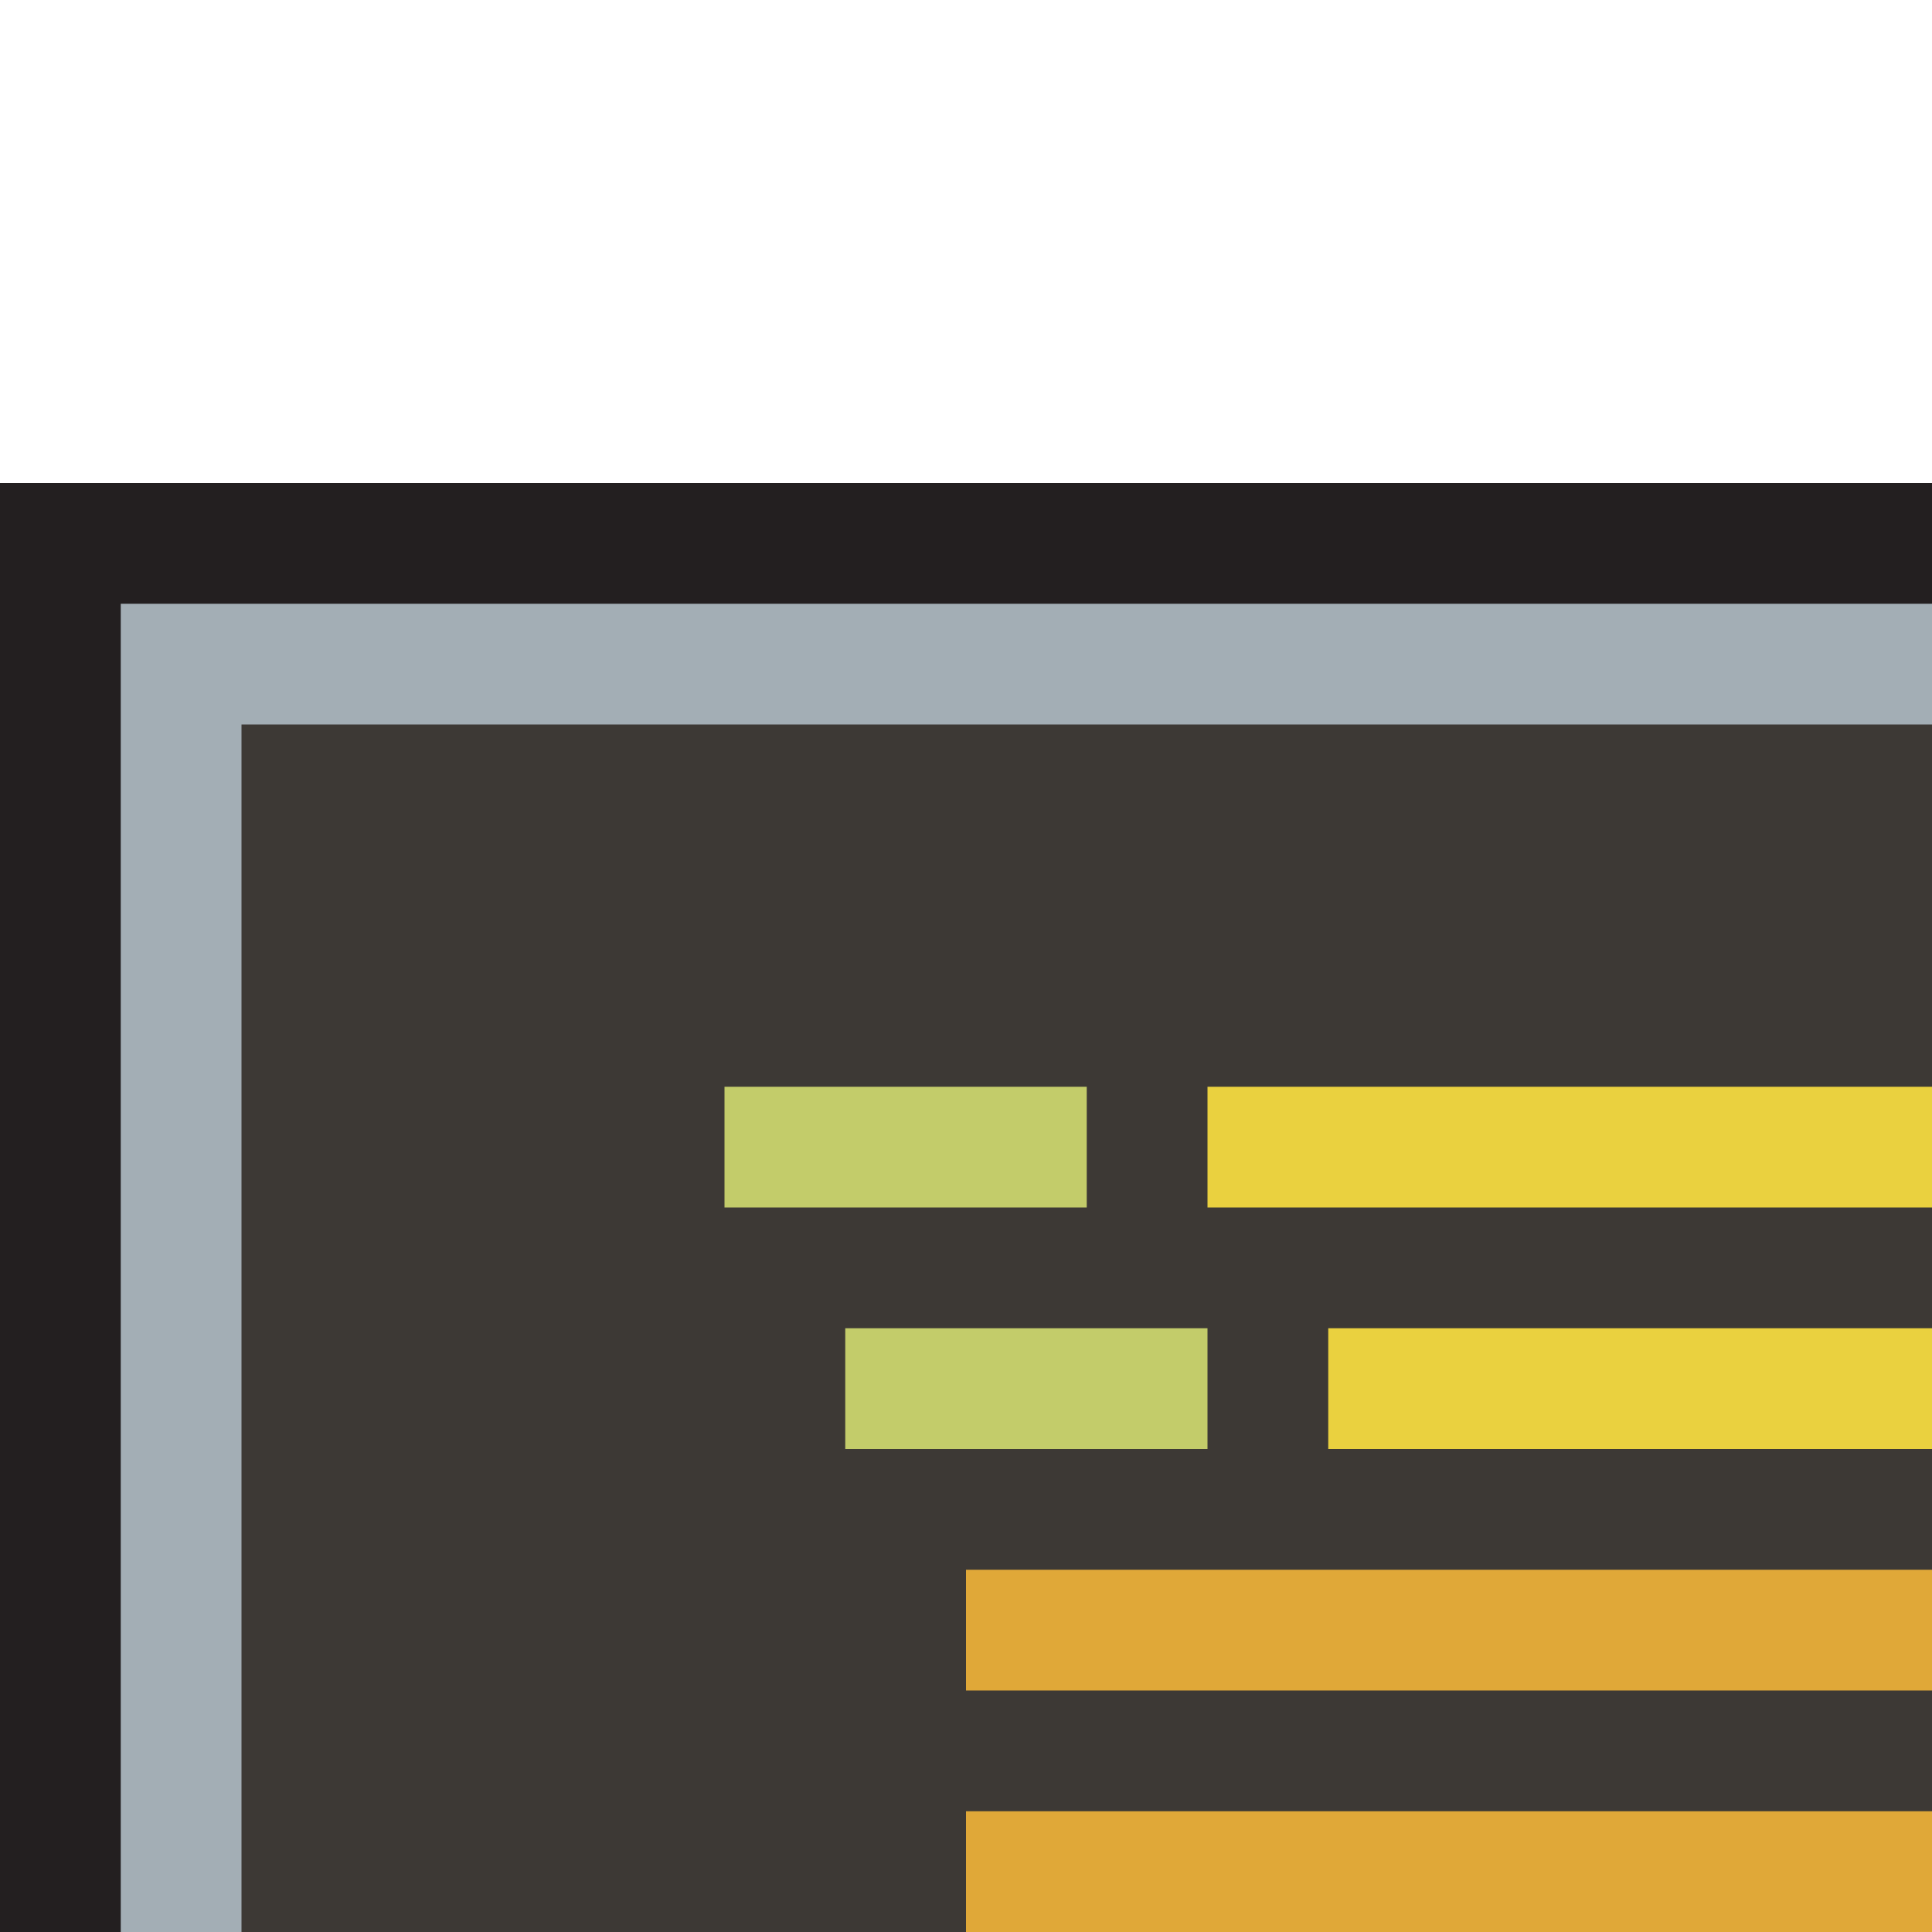
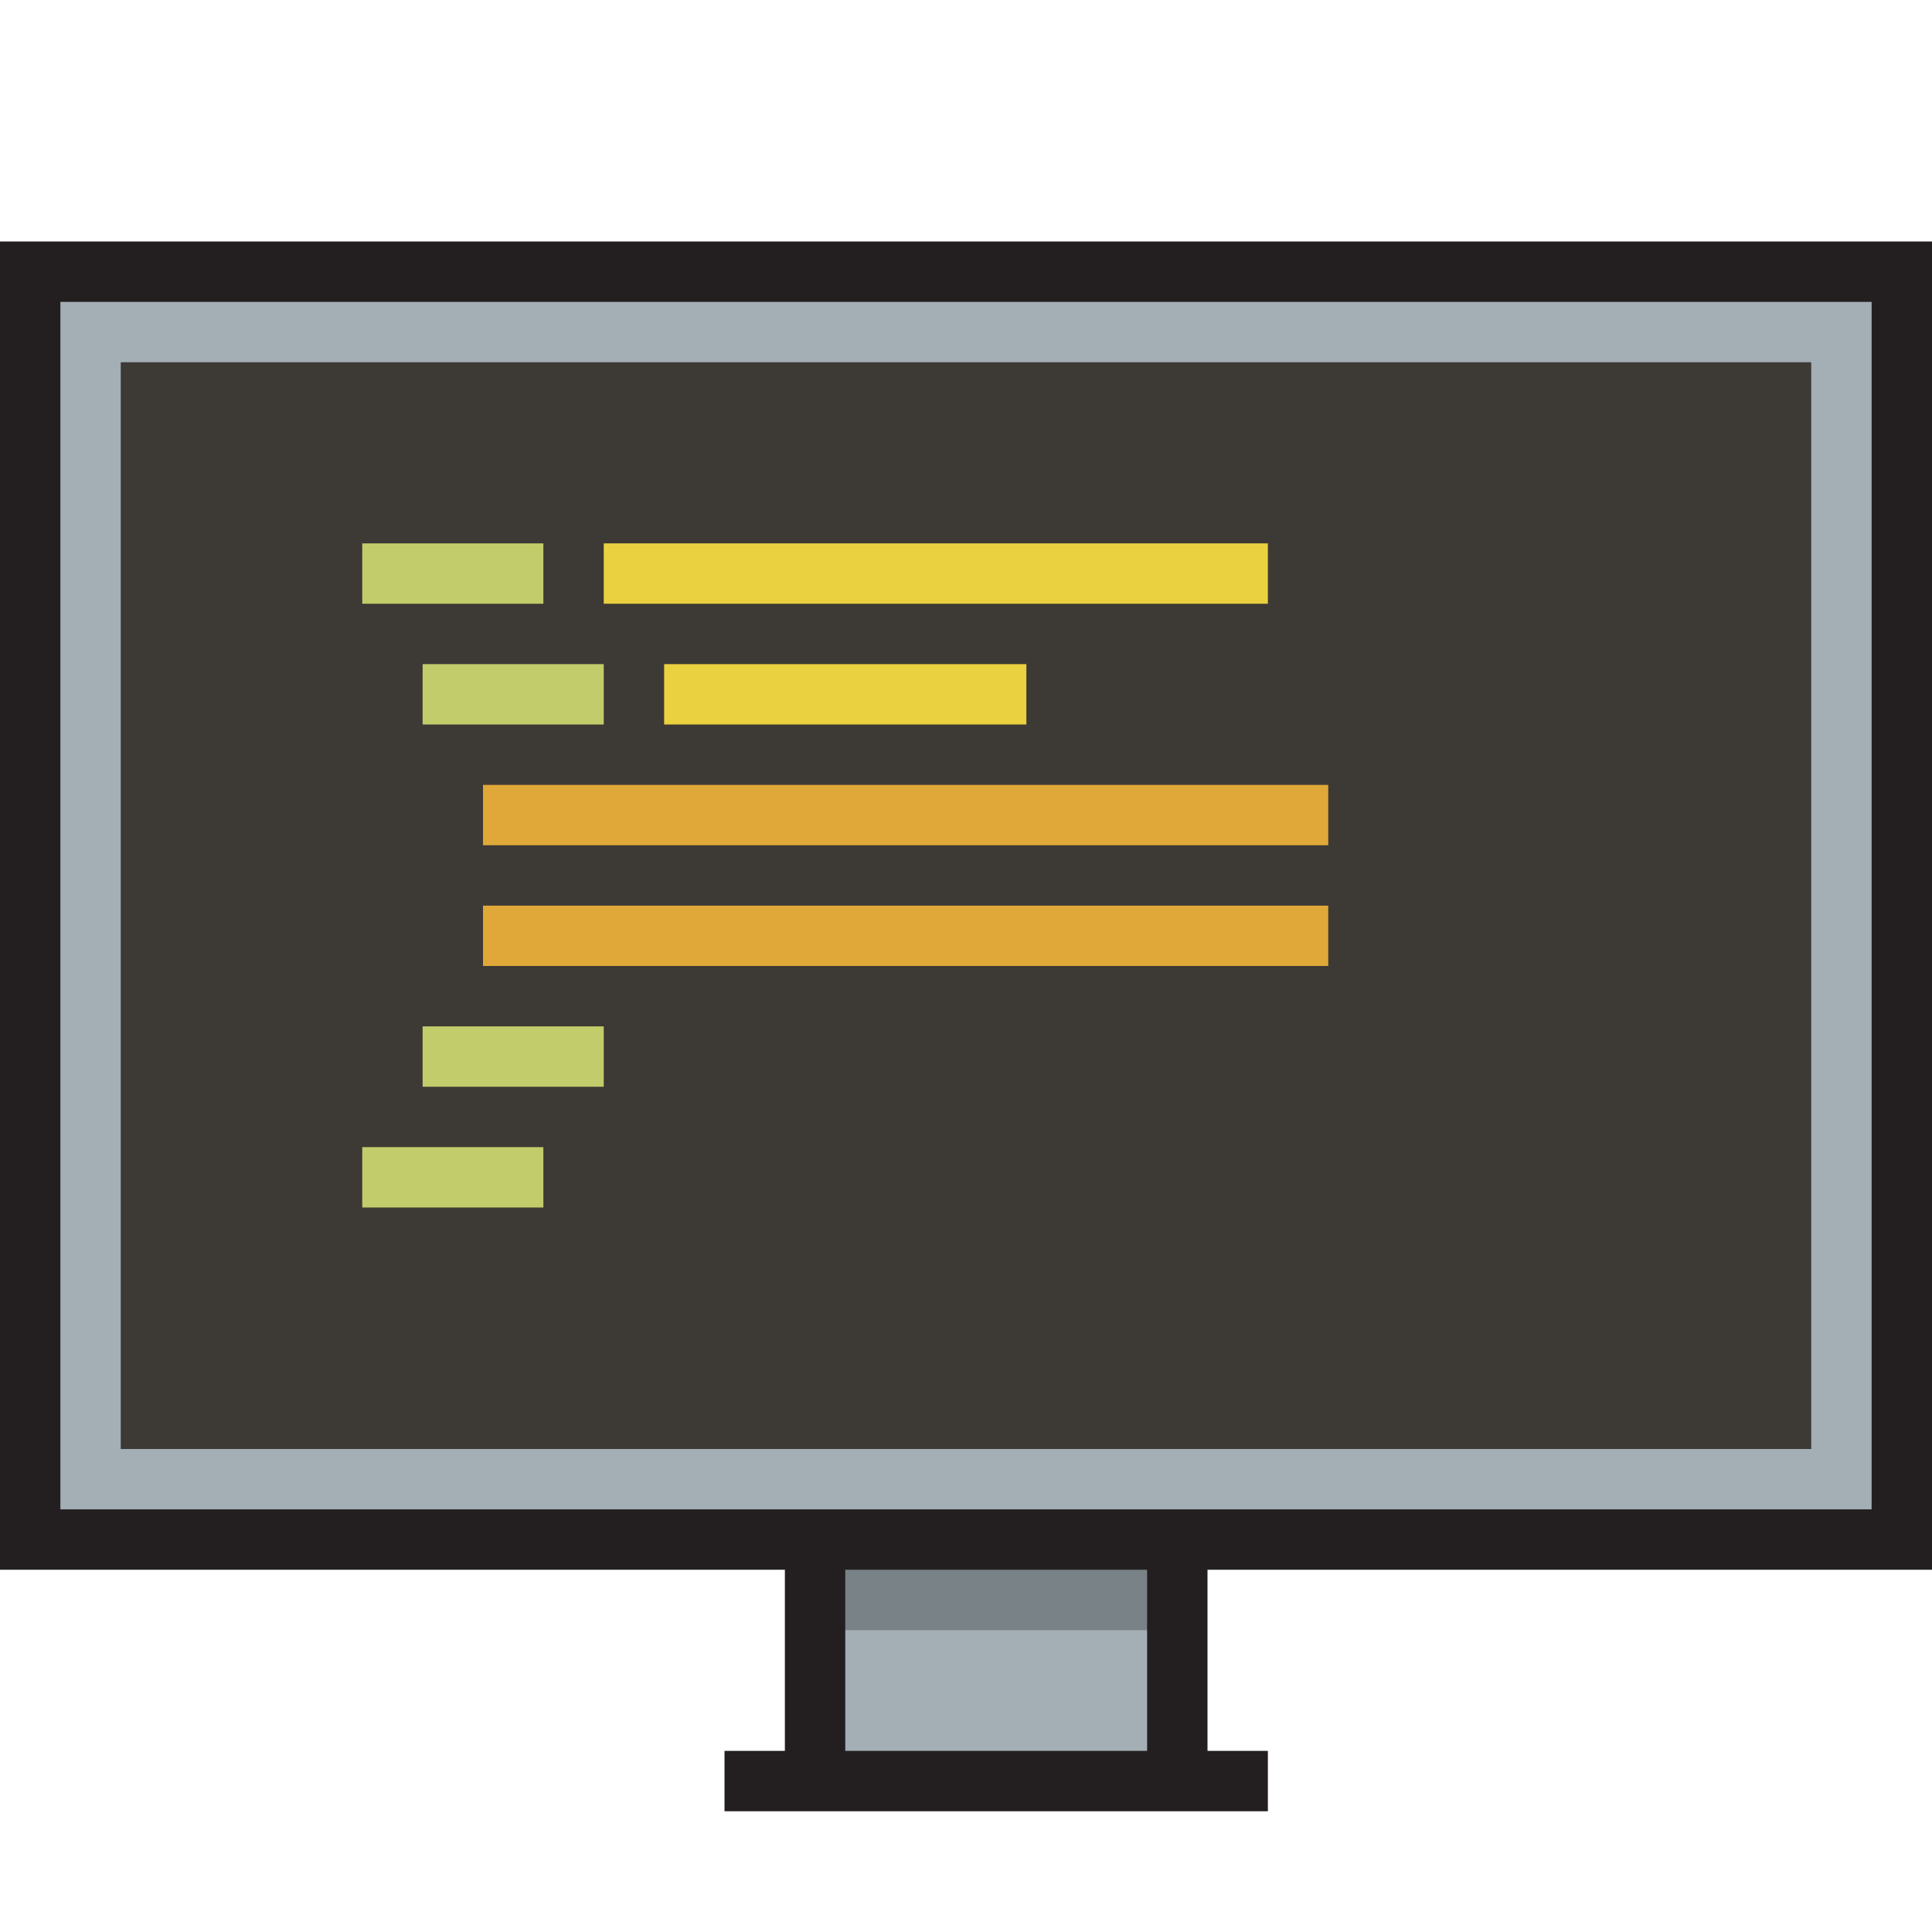
- <svg xmlns="http://www.w3.org/2000/svg" version="1.1" id="Uploaded to svgrepo.com" width="16px" height="16px" viewBox="0 0 16 16" xml:space="preserve">
+ <svg xmlns="http://www.w3.org/2000/svg" version="1.1" id="Uploaded to svgrepo.com" width="16px" height="16px" viewBox="0 0 32 32" xml:space="preserve">
  <style type="text/css">
	.avocado_een{fill:#231F20;}
	.avocado_twee{fill:#3D3935;}
	.avocado_negentien{fill:#E0A838;}
	.avocado_twintig{fill:#EAD13F;}
	.avocado_acht{fill:#A3AEB5;}
	.avocado_zeven{fill:#788287;}
	.avocado_tien{fill:#C3CC6A;}
	.st0{fill:#FFFAEE;}
	.st1{fill:#716558;}
	.st2{fill:#DBD2C1;}
	.st3{fill:#D1712A;}
	.st4{fill:#CC4121;}
	.st5{fill:#8D3E93;}
	.st6{fill:#248EBC;}
	.st7{fill:#6F9B45;}
	.st8{fill:#AF9480;}
</style>
  <g>
    <g>
      <rect x="0.5" y="4.5" class="avocado_twee" width="31" height="21" />
    </g>
    <g>
      <path class="avocado_acht" d="M0.5,4.5v21h13v4h6v-4h12v-21H0.5z M30,24H2V6h28V24z" />
    </g>
    <rect x="13.5" y="25.5" class="avocado_zeven" width="6" height="1.5" />
    <path class="avocado_een" d="M32,26V4H0v22h13v3h-1v1h9v-1h-1v-3H32z M1,25V5h30v20H1z M19,29h-5v-3h5V29z" />
    <path class="avocado_tien" d="M9,10H6V9h3V10z M7,11v1h3v-1H7z M7,18h3v-1H7V18z M6,20h3v-1H6V20z" />
    <g>
      <g>
        <path class="avocado_negentien" d="M22,13v1H8v-1H22z M8,16h14v-1H8V16z" />
      </g>
    </g>
    <g>
      <g>
        <path class="avocado_twintig" d="M17,12h-6v-1h6V12z M21,9H10v1h11V9z" />
      </g>
    </g>
  </g>
</svg>
